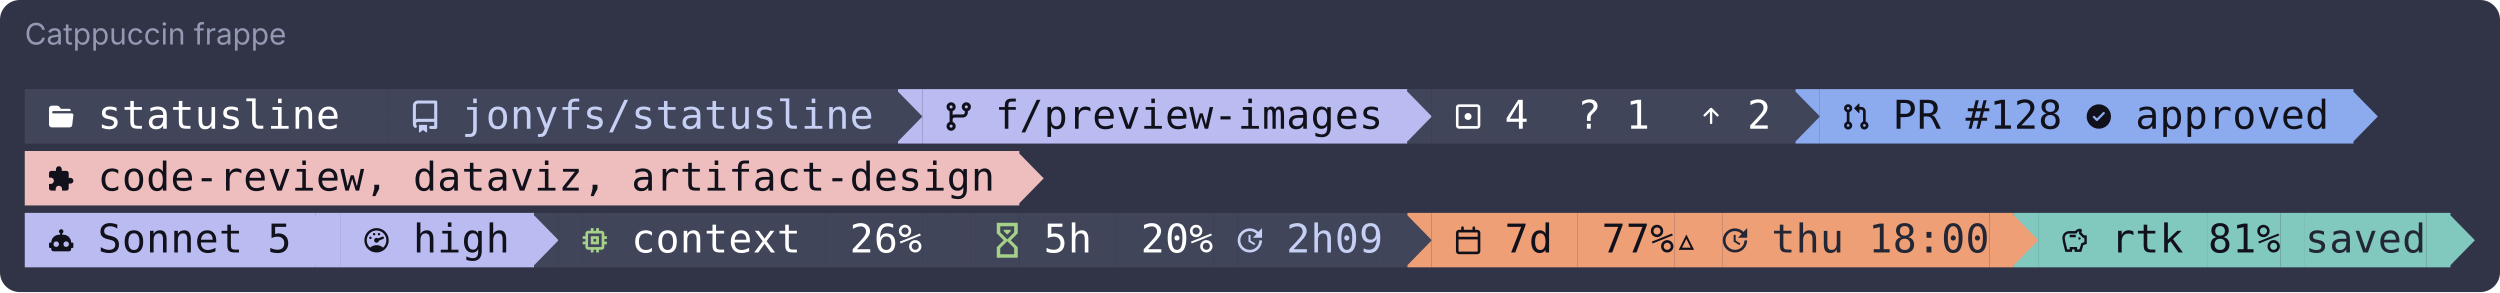
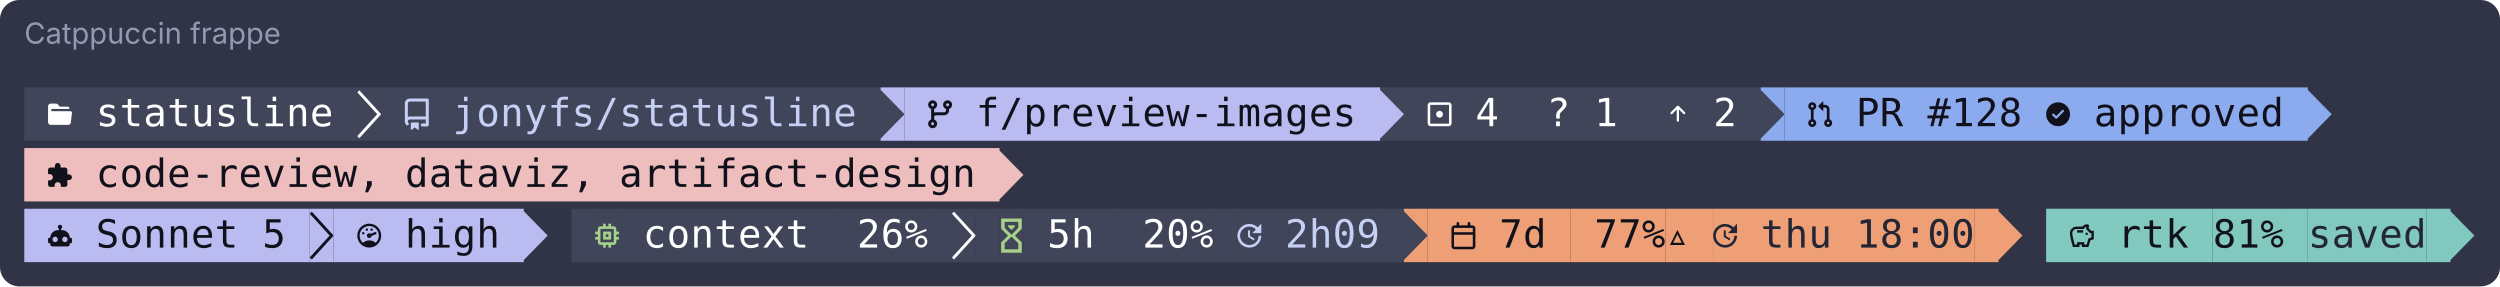
- <svg xmlns="http://www.w3.org/2000/svg" width="1010" height="118" viewBox="0 0 1010 118" role="img" aria-label="Catppuccin frappe">
-   <rect width="1010" height="118" rx="8" fill="#303446" />
+ <svg xmlns="http://www.w3.org/2000/svg" width="1030" height="118" viewBox="0 0 1030 118" role="img" aria-label="Catppuccin frappe">
+   <rect width="1030" height="118" rx="8" fill="#303446" />
  <text x="10" y="18" font-family="-apple-system,Segoe UI,system-ui,sans-serif" font-size="12" fill="#9399b2">Catppuccin frappe</text>
  <rect x="10.00" y="36" width="137.20" height="22" fill="rgb(65,69,89)" />
  <path d="M133 1134H400Q466 1134 507 1080L576 989Q582 981 591 981H991Q1022 981 1045 959Q1068 936 1067 905V867H210Q187 867 170.0 850.0Q153 833 153 810Q153 786 170.0 769.0Q187 752 210 752H1123Q1154 752 1177 730Q1200 707 1199 676Q1199 670 1199 667L1144 200Q1144 144 1105.0 105.0Q1066 66 1010 66H133Q78 66 39.0 105.0Q0 144 0 200V1000Q0 1056 39.0 1095.0Q78 1134 133 1134Z" fill="rgb(255,255,255)" transform="translate(19.80 52.00) scale(0.00821 -0.00821)" />
  <text x="44.30" y="52" text-anchor="middle" font-family="ui-monospace,SFMono-Regular,Menlo,Consolas,monospace" font-size="16" fill="rgb(255,255,255)">s</text>
  <text x="54.10" y="52" text-anchor="middle" font-family="ui-monospace,SFMono-Regular,Menlo,Consolas,monospace" font-size="16" fill="rgb(255,255,255)">t</text>
  <text x="63.90" y="52" text-anchor="middle" font-family="ui-monospace,SFMono-Regular,Menlo,Consolas,monospace" font-size="16" fill="rgb(255,255,255)">a</text>
  <text x="73.70" y="52" text-anchor="middle" font-family="ui-monospace,SFMono-Regular,Menlo,Consolas,monospace" font-size="16" fill="rgb(255,255,255)">t</text>
  <text x="83.50" y="52" text-anchor="middle" font-family="ui-monospace,SFMono-Regular,Menlo,Consolas,monospace" font-size="16" fill="rgb(255,255,255)">u</text>
  <text x="93.30" y="52" text-anchor="middle" font-family="ui-monospace,SFMono-Regular,Menlo,Consolas,monospace" font-size="16" fill="rgb(255,255,255)">s</text>
  <text x="103.10" y="52" text-anchor="middle" font-family="ui-monospace,SFMono-Regular,Menlo,Consolas,monospace" font-size="16" fill="rgb(255,255,255)">l</text>
  <text x="112.90" y="52" text-anchor="middle" font-family="ui-monospace,SFMono-Regular,Menlo,Consolas,monospace" font-size="16" fill="rgb(255,255,255)">i</text>
  <text x="122.70" y="52" text-anchor="middle" font-family="ui-monospace,SFMono-Regular,Menlo,Consolas,monospace" font-size="16" fill="rgb(255,255,255)">n</text>
  <text x="132.50" y="52" text-anchor="middle" font-family="ui-monospace,SFMono-Regular,Menlo,Consolas,monospace" font-size="16" fill="rgb(255,255,255)">e</text>
  <rect x="147.20" y="36" width="9.80" height="22" fill="rgb(65,69,89)" />
-   <path d="M-72 1812H13L1200 602L13 -612H-72Z" fill="rgb(65,69,89)" transform="translate(147.20 52.00) scale(0.00821 -0.00821)" />
+   <path d="M0 1700 104 1800 1199 602 104 -600 0 -496 1000 602Z" fill="rgb(255,255,255)" transform="translate(147.20 52.00) scale(0.00821 -0.00821)" />
  <rect x="157.00" y="36" width="205.80" height="22" fill="rgb(65,69,89)" />
  <path d="M0 1138Q0 1241 73 1315Q146 1388 250 1388H1125Q1155 1388 1177.0 1366.0Q1199 1344 1200 1313V63Q1200 32 1177 10Q1155 -12 1125 -13H875Q845 -13 822 10Q800 32 800 63Q800 93 822.0 115.0Q844 137 875 138H1049V338H250Q209 338 179 308Q150 278 150 238Q150 196 178 168Q200 146 200 115Q200 85 178.0 62.0Q156 39 125 40Q95 40 72 63Q1 136 0 238ZM1049 1238H250Q209 1238 179 1209Q150 1179 150 1138V467Q199 488 250 488H1049ZM300 163Q300 174 307.0 181.0Q314 188 325 188H675Q686 188 693.0 181.0Q700 174 700 163V-162Q700 -173 693.0 -180.0Q686 -187 675 -187Q666 -187 660 -183L515 -73Q509 -68 500.0 -68.0Q491 -68 485 -73L340 -183Q334 -188 325 -187Q314 -187 307.0 -180.0Q300 -173 300 -162Z" fill="rgb(198,208,245)" transform="translate(166.80 52.00) scale(0.00821 -0.00821)" />
  <text x="191.30" y="52" text-anchor="middle" font-family="ui-monospace,SFMono-Regular,Menlo,Consolas,monospace" font-size="16" fill="rgb(198,208,245)">j</text>
  <text x="201.10" y="52" text-anchor="middle" font-family="ui-monospace,SFMono-Regular,Menlo,Consolas,monospace" font-size="16" fill="rgb(198,208,245)">o</text>
  <text x="210.90" y="52" text-anchor="middle" font-family="ui-monospace,SFMono-Regular,Menlo,Consolas,monospace" font-size="16" fill="rgb(198,208,245)">n</text>
  <text x="220.70" y="52" text-anchor="middle" font-family="ui-monospace,SFMono-Regular,Menlo,Consolas,monospace" font-size="16" fill="rgb(198,208,245)">y</text>
  <text x="230.50" y="52" text-anchor="middle" font-family="ui-monospace,SFMono-Regular,Menlo,Consolas,monospace" font-size="16" fill="rgb(198,208,245)">f</text>
  <text x="240.30" y="52" text-anchor="middle" font-family="ui-monospace,SFMono-Regular,Menlo,Consolas,monospace" font-size="16" fill="rgb(198,208,245)">s</text>
  <text x="250.10" y="52" text-anchor="middle" font-family="ui-monospace,SFMono-Regular,Menlo,Consolas,monospace" font-size="16" fill="rgb(198,208,245)">/</text>
  <text x="259.90" y="52" text-anchor="middle" font-family="ui-monospace,SFMono-Regular,Menlo,Consolas,monospace" font-size="16" fill="rgb(198,208,245)">s</text>
  <text x="269.70" y="52" text-anchor="middle" font-family="ui-monospace,SFMono-Regular,Menlo,Consolas,monospace" font-size="16" fill="rgb(198,208,245)">t</text>
  <text x="279.50" y="52" text-anchor="middle" font-family="ui-monospace,SFMono-Regular,Menlo,Consolas,monospace" font-size="16" fill="rgb(198,208,245)">a</text>
  <text x="289.30" y="52" text-anchor="middle" font-family="ui-monospace,SFMono-Regular,Menlo,Consolas,monospace" font-size="16" fill="rgb(198,208,245)">t</text>
  <text x="299.10" y="52" text-anchor="middle" font-family="ui-monospace,SFMono-Regular,Menlo,Consolas,monospace" font-size="16" fill="rgb(198,208,245)">u</text>
  <text x="308.90" y="52" text-anchor="middle" font-family="ui-monospace,SFMono-Regular,Menlo,Consolas,monospace" font-size="16" fill="rgb(198,208,245)">s</text>
  <text x="318.70" y="52" text-anchor="middle" font-family="ui-monospace,SFMono-Regular,Menlo,Consolas,monospace" font-size="16" fill="rgb(198,208,245)">l</text>
  <text x="328.50" y="52" text-anchor="middle" font-family="ui-monospace,SFMono-Regular,Menlo,Consolas,monospace" font-size="16" fill="rgb(198,208,245)">i</text>
  <text x="338.30" y="52" text-anchor="middle" font-family="ui-monospace,SFMono-Regular,Menlo,Consolas,monospace" font-size="16" fill="rgb(198,208,245)">n</text>
  <text x="348.10" y="52" text-anchor="middle" font-family="ui-monospace,SFMono-Regular,Menlo,Consolas,monospace" font-size="16" fill="rgb(198,208,245)">e</text>
  <rect x="362.80" y="36" width="9.80" height="22" fill="rgb(186,187,241)" />
  <path d="M-72 1812H13L1200 602L13 -612H-72Z" fill="rgb(65,69,89)" transform="translate(362.80 52.00) scale(0.00821 -0.00821)" />
  <rect x="372.60" y="36" width="196.00" height="22" fill="rgb(186,187,241)" />
  <path d="M750 1076Q750 1168 816.0 1234.0Q882 1300 975.0 1300.0Q1068 1300 1134.0 1234.0Q1200 1168 1200 1076Q1200 1004 1158 944Q1116 886 1049 864V800Q1049 698 976 624Q903 550 800 550H400Q359 550 329 522Q299 492 300 450V338Q366 314 408.0 256.0Q450 198 450 126Q450 32 384.0 -34.0Q318 -100 225 -100Q132 -100 66 -34Q0 32 0 126Q0 198 42.0 256.0Q84 314 150 338V864Q84 888 42.0 946.0Q0 1004 0 1076Q0 1168 66.0 1234.0Q132 1300 225.0 1300.0Q318 1300 384.0 1234.0Q450 1168 450 1076Q450 1004 408.0 946.0Q366 888 300 864V680Q348 700 400 700H800Q841 700 871.0 730.0Q901 760 900 800V864Q834 888 792.0 946.0Q750 1004 750 1076ZM225 1000Q255 1000 277.0 1022.0Q299 1044 300 1076Q300 1106 278.0 1128.0Q256 1150 225.0 1150.0Q194 1150 172.0 1128.0Q150 1106 150.0 1075.0Q150 1044 172.0 1022.0Q194 1000 225 1000ZM975 1000Q1005 1000 1027.0 1022.0Q1049 1044 1049.0 1075.0Q1049 1106 1028 1128Q1006 1150 975.0 1150.0Q944 1150 922.0 1128.0Q900 1106 900.0 1075.0Q900 1044 922.0 1022.0Q944 1000 975 1000ZM225 50Q255 50 277 72Q299 94 300 126Q300 156 278.0 178.0Q256 200 225.0 200.0Q194 200 172.0 178.0Q150 156 150.0 125.0Q150 94 172.0 72.0Q194 50 225 50Z" fill="rgb(17,17,27)" transform="translate(382.40 52.00) scale(0.00821 -0.00821)" />
  <text x="406.90" y="52" text-anchor="middle" font-family="ui-monospace,SFMono-Regular,Menlo,Consolas,monospace" font-size="16" fill="rgb(17,17,27)">f</text>
  <text x="416.70" y="52" text-anchor="middle" font-family="ui-monospace,SFMono-Regular,Menlo,Consolas,monospace" font-size="16" fill="rgb(17,17,27)">/</text>
  <text x="426.50" y="52" text-anchor="middle" font-family="ui-monospace,SFMono-Regular,Menlo,Consolas,monospace" font-size="16" fill="rgb(17,17,27)">p</text>
  <text x="436.30" y="52" text-anchor="middle" font-family="ui-monospace,SFMono-Regular,Menlo,Consolas,monospace" font-size="16" fill="rgb(17,17,27)">r</text>
  <text x="446.10" y="52" text-anchor="middle" font-family="ui-monospace,SFMono-Regular,Menlo,Consolas,monospace" font-size="16" fill="rgb(17,17,27)">e</text>
  <text x="455.90" y="52" text-anchor="middle" font-family="ui-monospace,SFMono-Regular,Menlo,Consolas,monospace" font-size="16" fill="rgb(17,17,27)">v</text>
  <text x="465.70" y="52" text-anchor="middle" font-family="ui-monospace,SFMono-Regular,Menlo,Consolas,monospace" font-size="16" fill="rgb(17,17,27)">i</text>
  <text x="475.50" y="52" text-anchor="middle" font-family="ui-monospace,SFMono-Regular,Menlo,Consolas,monospace" font-size="16" fill="rgb(17,17,27)">e</text>
  <text x="485.30" y="52" text-anchor="middle" font-family="ui-monospace,SFMono-Regular,Menlo,Consolas,monospace" font-size="16" fill="rgb(17,17,27)">w</text>
  <text x="495.10" y="52" text-anchor="middle" font-family="ui-monospace,SFMono-Regular,Menlo,Consolas,monospace" font-size="16" fill="rgb(17,17,27)">-</text>
  <text x="504.90" y="52" text-anchor="middle" font-family="ui-monospace,SFMono-Regular,Menlo,Consolas,monospace" font-size="16" fill="rgb(17,17,27)">i</text>
  <text x="514.70" y="52" text-anchor="middle" font-family="ui-monospace,SFMono-Regular,Menlo,Consolas,monospace" font-size="16" fill="rgb(17,17,27)">m</text>
  <text x="524.50" y="52" text-anchor="middle" font-family="ui-monospace,SFMono-Regular,Menlo,Consolas,monospace" font-size="16" fill="rgb(17,17,27)">a</text>
  <text x="534.30" y="52" text-anchor="middle" font-family="ui-monospace,SFMono-Regular,Menlo,Consolas,monospace" font-size="16" fill="rgb(17,17,27)">g</text>
  <text x="544.10" y="52" text-anchor="middle" font-family="ui-monospace,SFMono-Regular,Menlo,Consolas,monospace" font-size="16" fill="rgb(17,17,27)">e</text>
  <text x="553.90" y="52" text-anchor="middle" font-family="ui-monospace,SFMono-Regular,Menlo,Consolas,monospace" font-size="16" fill="rgb(17,17,27)">s</text>
  <rect x="568.60" y="36" width="9.80" height="22" fill="rgb(65,69,89)" />
  <path d="M-72 1812H13L1200 602L13 -612H-72Z" fill="rgb(186,187,241)" transform="translate(568.60 52.00) scale(0.00821 -0.00821)" />
  <rect x="578.40" y="36" width="147.00" height="22" fill="rgb(65,69,89)" />
  <path d="M1050 1200Q1112 1200 1156 1157Q1200 1113 1200 1050V150Q1200 87 1156 44Q1112 0 1050 0H150Q88 0 44.0 44.0Q0 88 0 150V1050Q0 1113 44.0 1157.0Q88 1201 150 1200ZM150 1072Q142 1072 134 1065Q128 1059 128 1050V150Q128 141 134.0 135.0Q140 129 150 129H1050Q1058 129 1066 135Q1070 141 1070 150V1050Q1070 1059 1066 1065Q1060 1071 1050 1072ZM600 429H596Q524 429 474.0 479.0Q424 529 424.0 600.0Q424 671 474.0 721.0Q524 771 596 771H600Q670 770 719.0 720.0Q768 670 768.0 600.0Q768 530 719.0 480.0Q670 430 600 429Z" fill="rgb(255,255,255)" transform="translate(588.20 52.00) scale(0.00821 -0.00821)" />
  <text x="612.70" y="52" text-anchor="middle" font-family="ui-monospace,SFMono-Regular,Menlo,Consolas,monospace" font-size="16" fill="rgb(255,255,255)">4</text>
  <text x="642.10" y="52" text-anchor="middle" font-family="ui-monospace,SFMono-Regular,Menlo,Consolas,monospace" font-size="16" fill="rgb(255,255,255)">?</text>
  <text x="661.70" y="52" text-anchor="middle" font-family="ui-monospace,SFMono-Regular,Menlo,Consolas,monospace" font-size="16" fill="rgb(255,255,255)">1</text>
  <path d="M260 616Q244 634 244 656Q244 680 260 696L580 1016Q596 1032 618 1032Q642 1032 658 1016L978 696Q992 680 992 658Q992 634 976 618Q960 602 936 602Q914 602 898 616L676 840V282Q676 258 658 242Q642 226 619.0 226.0Q596 226 580 242Q562 258 562 282V840L340 616Q324 600 300.0 600.0Q276 600 260 616Z" fill="rgb(255,255,255)" transform="translate(686.20 52.00) scale(0.00821 -0.00821)" />
  <text x="710.70" y="52" text-anchor="middle" font-family="ui-monospace,SFMono-Regular,Menlo,Consolas,monospace" font-size="16" fill="rgb(255,255,255)">2</text>
  <rect x="725.40" y="36" width="9.80" height="22" fill="rgb(140,170,238)" />
  <path d="M-72 1812H13L1200 602L13 -612H-72Z" fill="rgb(65,69,89)" transform="translate(725.40 52.00) scale(0.00821 -0.00821)" />
  <rect x="735.20" y="36" width="215.60" height="22" fill="rgb(140,170,238)" />
  <path d="M0 1005Q0 1087 59.0 1146.0Q118 1205 200.0 1205.0Q282 1205 341.0 1146.0Q400 1087 400 1004Q400 940 363.0 889.0Q326 838 267 816V349Q326 328 363 276Q400 225 400 160Q400 78 341.0 19.0Q282 -40 200.0 -40.0Q118 -40 59.0 19.0Q0 78 0 160Q0 224 38 276Q75 327 134 349V816Q75 837 38 889Q0 941 0 1005ZM505 1020 718 1233Q725 1240 733 1240Q742 1240 749.0 1234.0Q756 1228 756 1218V1072H845Q937 1072 1001 1006Q1066 941 1066 849V349Q1125 328 1163 276Q1200 225 1200 160Q1200 78 1141.0 19.0Q1082 -40 1000.0 -40.0Q918 -40 859.0 19.0Q800 78 800 160Q800 224 837 276Q874 327 933 349V849Q933 885 907 912Q881 938 845 938H756V792V791Q756 782 749.0 776.0Q742 770 733 769Q724 769 718 776L505 989Q498 996 498 1005Q498 1013 505 1020ZM154 1052Q134 1033 134.0 1005.0Q134 977 154 958Q174 938 200 938Q227 938 247.0 958.0Q267 978 267 1005Q267 1033 247 1052Q227 1072 200.0 1072.0Q173 1072 154 1052ZM154 207Q134 188 134.0 160.0Q134 132 154 113Q174 93 200 93Q227 93 247.0 113.0Q267 133 267 160Q267 188 247 207Q227 227 200.0 227.0Q173 227 154 207ZM933 160Q933 132 953 113Q973 93 1000.0 93.0Q1027 93 1047.0 113.0Q1067 133 1066 160Q1066 188 1047.0 207.0Q1028 226 1000 227Q972 227 953 207Q933 187 933 160Z" fill="rgb(17,17,27)" transform="translate(745.00 52.00) scale(0.00821 -0.00821)" />
  <text x="769.50" y="52" text-anchor="middle" font-family="ui-monospace,SFMono-Regular,Menlo,Consolas,monospace" font-size="16" fill="rgb(17,17,27)">P</text>
  <text x="779.30" y="52" text-anchor="middle" font-family="ui-monospace,SFMono-Regular,Menlo,Consolas,monospace" font-size="16" fill="rgb(17,17,27)">R</text>
  <text x="798.90" y="52" text-anchor="middle" font-family="ui-monospace,SFMono-Regular,Menlo,Consolas,monospace" font-size="16" fill="rgb(17,17,27)">#</text>
  <text x="808.70" y="52" text-anchor="middle" font-family="ui-monospace,SFMono-Regular,Menlo,Consolas,monospace" font-size="16" fill="rgb(17,17,27)">1</text>
  <text x="818.50" y="52" text-anchor="middle" font-family="ui-monospace,SFMono-Regular,Menlo,Consolas,monospace" font-size="16" fill="rgb(17,17,27)">2</text>
  <text x="828.30" y="52" text-anchor="middle" font-family="ui-monospace,SFMono-Regular,Menlo,Consolas,monospace" font-size="16" fill="rgb(17,17,27)">8</text>
  <path d="M832 1152Q943 1104 1024 1024Q1104 944 1152.0 833.0Q1200 722 1199 600Q1199 478 1152 367Q1104 256 1024.0 176.0Q944 96 832 48Q722 0 600.0 0.0Q478 0 367.0 48.0Q256 96 176.0 176.0Q96 256 48.0 367.0Q0 478 0.0 600.0Q0 722 48.0 833.0Q96 944 176.0 1024.0Q256 1104 367.0 1152.0Q478 1200 600.0 1200.0Q722 1200 832 1152ZM883 729Q898 745 898 767Q898 790 881.0 807.0Q864 824 842 823Q820 823 803 808L506 511L396 621Q380 636 357.0 636.0Q334 636 318 620Q301 603 301 580Q301 558 316 542L466 391Q483 374 506 375Q529 375 546 391Z" fill="rgb(17,17,27)" transform="translate(843.00 52.00) scale(0.00821 -0.00821)" />
  <text x="867.50" y="52" text-anchor="middle" font-family="ui-monospace,SFMono-Regular,Menlo,Consolas,monospace" font-size="16" fill="rgb(17,17,27)">a</text>
  <text x="877.30" y="52" text-anchor="middle" font-family="ui-monospace,SFMono-Regular,Menlo,Consolas,monospace" font-size="16" fill="rgb(17,17,27)">p</text>
  <text x="887.10" y="52" text-anchor="middle" font-family="ui-monospace,SFMono-Regular,Menlo,Consolas,monospace" font-size="16" fill="rgb(17,17,27)">p</text>
  <text x="896.90" y="52" text-anchor="middle" font-family="ui-monospace,SFMono-Regular,Menlo,Consolas,monospace" font-size="16" fill="rgb(17,17,27)">r</text>
  <text x="906.70" y="52" text-anchor="middle" font-family="ui-monospace,SFMono-Regular,Menlo,Consolas,monospace" font-size="16" fill="rgb(17,17,27)">o</text>
  <text x="916.50" y="52" text-anchor="middle" font-family="ui-monospace,SFMono-Regular,Menlo,Consolas,monospace" font-size="16" fill="rgb(17,17,27)">v</text>
  <text x="926.30" y="52" text-anchor="middle" font-family="ui-monospace,SFMono-Regular,Menlo,Consolas,monospace" font-size="16" fill="rgb(17,17,27)">e</text>
  <text x="936.10" y="52" text-anchor="middle" font-family="ui-monospace,SFMono-Regular,Menlo,Consolas,monospace" font-size="16" fill="rgb(17,17,27)">d</text>
  <path d="M-72 1812H13L1200 602L13 -612H-72Z" fill="rgb(140,170,238)" transform="translate(950.80 52.00) scale(0.00821 -0.00821)" />
  <rect x="10.00" y="61" width="401.80" height="22" fill="rgb(238,190,190)" />
  <path d="M1055 626H969V857Q969 903 935.5 936.5Q902 970 857 970H627V1056Q627 1115 585.5 1157.5Q544 1200 485.0 1200.0Q426 1200 384.5 1157.0Q343 1114 343 1056V970H113Q67 970 33.5 936.5Q0 903 0 857V640H86Q150 640 194.5 594.5Q239 549 239.0 484.5Q239 420 194.5 374.5Q150 329 86 329H0V112Q0 66 33.5 33.0Q67 0 113 0H329V86Q329 150 375.0 194.0Q421 238 485.0 238.0Q549 238 594.5 194.0Q640 150 640 86V0H857Q903 0 936.0 33.5Q969 67 969 112V343H1055Q1114 343 1157.0 384.5Q1200 426 1200.0 484.5Q1200 543 1157.0 584.5Q1114 626 1055 626Z" fill="rgb(17,17,27)" transform="translate(19.80 77.00) scale(0.00821 -0.00821)" />
  <text x="44.30" y="77" text-anchor="middle" font-family="ui-monospace,SFMono-Regular,Menlo,Consolas,monospace" font-size="16" fill="rgb(17,17,27)">c</text>
  <text x="54.10" y="77" text-anchor="middle" font-family="ui-monospace,SFMono-Regular,Menlo,Consolas,monospace" font-size="16" fill="rgb(17,17,27)">o</text>
  <text x="63.90" y="77" text-anchor="middle" font-family="ui-monospace,SFMono-Regular,Menlo,Consolas,monospace" font-size="16" fill="rgb(17,17,27)">d</text>
  <text x="73.70" y="77" text-anchor="middle" font-family="ui-monospace,SFMono-Regular,Menlo,Consolas,monospace" font-size="16" fill="rgb(17,17,27)">e</text>
  <text x="83.50" y="77" text-anchor="middle" font-family="ui-monospace,SFMono-Regular,Menlo,Consolas,monospace" font-size="16" fill="rgb(17,17,27)">-</text>
  <text x="93.30" y="77" text-anchor="middle" font-family="ui-monospace,SFMono-Regular,Menlo,Consolas,monospace" font-size="16" fill="rgb(17,17,27)">r</text>
  <text x="103.10" y="77" text-anchor="middle" font-family="ui-monospace,SFMono-Regular,Menlo,Consolas,monospace" font-size="16" fill="rgb(17,17,27)">e</text>
  <text x="112.90" y="77" text-anchor="middle" font-family="ui-monospace,SFMono-Regular,Menlo,Consolas,monospace" font-size="16" fill="rgb(17,17,27)">v</text>
  <text x="122.70" y="77" text-anchor="middle" font-family="ui-monospace,SFMono-Regular,Menlo,Consolas,monospace" font-size="16" fill="rgb(17,17,27)">i</text>
  <text x="132.50" y="77" text-anchor="middle" font-family="ui-monospace,SFMono-Regular,Menlo,Consolas,monospace" font-size="16" fill="rgb(17,17,27)">e</text>
  <text x="142.30" y="77" text-anchor="middle" font-family="ui-monospace,SFMono-Regular,Menlo,Consolas,monospace" font-size="16" fill="rgb(17,17,27)">w</text>
  <text x="152.10" y="77" text-anchor="middle" font-family="ui-monospace,SFMono-Regular,Menlo,Consolas,monospace" font-size="16" fill="rgb(17,17,27)">,</text>
  <text x="171.70" y="77" text-anchor="middle" font-family="ui-monospace,SFMono-Regular,Menlo,Consolas,monospace" font-size="16" fill="rgb(17,17,27)">d</text>
  <text x="181.50" y="77" text-anchor="middle" font-family="ui-monospace,SFMono-Regular,Menlo,Consolas,monospace" font-size="16" fill="rgb(17,17,27)">a</text>
  <text x="191.30" y="77" text-anchor="middle" font-family="ui-monospace,SFMono-Regular,Menlo,Consolas,monospace" font-size="16" fill="rgb(17,17,27)">t</text>
  <text x="201.10" y="77" text-anchor="middle" font-family="ui-monospace,SFMono-Regular,Menlo,Consolas,monospace" font-size="16" fill="rgb(17,17,27)">a</text>
  <text x="210.90" y="77" text-anchor="middle" font-family="ui-monospace,SFMono-Regular,Menlo,Consolas,monospace" font-size="16" fill="rgb(17,17,27)">v</text>
  <text x="220.70" y="77" text-anchor="middle" font-family="ui-monospace,SFMono-Regular,Menlo,Consolas,monospace" font-size="16" fill="rgb(17,17,27)">i</text>
  <text x="230.50" y="77" text-anchor="middle" font-family="ui-monospace,SFMono-Regular,Menlo,Consolas,monospace" font-size="16" fill="rgb(17,17,27)">z</text>
  <text x="240.30" y="77" text-anchor="middle" font-family="ui-monospace,SFMono-Regular,Menlo,Consolas,monospace" font-size="16" fill="rgb(17,17,27)">,</text>
  <text x="259.90" y="77" text-anchor="middle" font-family="ui-monospace,SFMono-Regular,Menlo,Consolas,monospace" font-size="16" fill="rgb(17,17,27)">a</text>
  <text x="269.70" y="77" text-anchor="middle" font-family="ui-monospace,SFMono-Regular,Menlo,Consolas,monospace" font-size="16" fill="rgb(17,17,27)">r</text>
  <text x="279.50" y="77" text-anchor="middle" font-family="ui-monospace,SFMono-Regular,Menlo,Consolas,monospace" font-size="16" fill="rgb(17,17,27)">t</text>
  <text x="289.30" y="77" text-anchor="middle" font-family="ui-monospace,SFMono-Regular,Menlo,Consolas,monospace" font-size="16" fill="rgb(17,17,27)">i</text>
  <text x="299.10" y="77" text-anchor="middle" font-family="ui-monospace,SFMono-Regular,Menlo,Consolas,monospace" font-size="16" fill="rgb(17,17,27)">f</text>
  <text x="308.90" y="77" text-anchor="middle" font-family="ui-monospace,SFMono-Regular,Menlo,Consolas,monospace" font-size="16" fill="rgb(17,17,27)">a</text>
  <text x="318.70" y="77" text-anchor="middle" font-family="ui-monospace,SFMono-Regular,Menlo,Consolas,monospace" font-size="16" fill="rgb(17,17,27)">c</text>
  <text x="328.50" y="77" text-anchor="middle" font-family="ui-monospace,SFMono-Regular,Menlo,Consolas,monospace" font-size="16" fill="rgb(17,17,27)">t</text>
  <text x="338.30" y="77" text-anchor="middle" font-family="ui-monospace,SFMono-Regular,Menlo,Consolas,monospace" font-size="16" fill="rgb(17,17,27)">-</text>
  <text x="348.10" y="77" text-anchor="middle" font-family="ui-monospace,SFMono-Regular,Menlo,Consolas,monospace" font-size="16" fill="rgb(17,17,27)">d</text>
  <text x="357.90" y="77" text-anchor="middle" font-family="ui-monospace,SFMono-Regular,Menlo,Consolas,monospace" font-size="16" fill="rgb(17,17,27)">e</text>
  <text x="367.70" y="77" text-anchor="middle" font-family="ui-monospace,SFMono-Regular,Menlo,Consolas,monospace" font-size="16" fill="rgb(17,17,27)">s</text>
  <text x="377.50" y="77" text-anchor="middle" font-family="ui-monospace,SFMono-Regular,Menlo,Consolas,monospace" font-size="16" fill="rgb(17,17,27)">i</text>
  <text x="387.30" y="77" text-anchor="middle" font-family="ui-monospace,SFMono-Regular,Menlo,Consolas,monospace" font-size="16" fill="rgb(17,17,27)">g</text>
  <text x="397.10" y="77" text-anchor="middle" font-family="ui-monospace,SFMono-Regular,Menlo,Consolas,monospace" font-size="16" fill="rgb(17,17,27)">n</text>
  <path d="M-72 1812H13L1200 602L13 -612H-72Z" fill="rgb(238,190,190)" transform="translate(411.80 77.00) scale(0.00821 -0.00821)" />
  <rect x="10.00" y="86" width="117.60" height="22" fill="rgb(186,187,241)" />
  <path d="M600 1144Q646 1144 678.0 1112.0Q710 1080 710 1037Q710 1006 694.0 980.5Q678 955 654 943V874H710Q812 874 900.0 821.5Q988 769 1039.0 682.0Q1090 595 1090 490H1144Q1166 490 1183.0 475.0Q1200 460 1200 437V274Q1200 251 1183.0 235.5Q1166 220 1144 220H1090V164Q1090 120 1058.0 88.0Q1026 56 980 56H220Q174 56 142.0 88.0Q110 120 110 164V220H56Q34 220 17.0 235.0Q0 250 0 274V437Q0 460 16.0 475.0Q32 490 56 490H110Q110 595 161.0 682.0Q212 769 300.0 821.5Q388 874 490 874H546V943Q522 956 506.0 981.0Q490 1006 490 1037Q490 1081 522.0 1112.5Q554 1144 600 1144ZM354 546Q298 546 259.0 505.5Q220 465 220.0 409.0Q220 353 259.0 313.5Q298 274 354.0 274.0Q410 274 450.0 313.5Q490 353 490.0 409.0Q490 465 450.0 505.5Q410 546 354 546ZM846 546Q790 546 750.0 505.5Q710 465 710.0 409.0Q710 353 749.0 313.5Q788 274 844.0 274.0Q900 274 940.0 313.5Q980 353 980.0 409.0Q980 465 941.0 505.5Q902 546 846 546Z" fill="rgb(17,17,27)" transform="translate(19.80 102.00) scale(0.00821 -0.00821)" />
  <text x="44.30" y="102" text-anchor="middle" font-family="ui-monospace,SFMono-Regular,Menlo,Consolas,monospace" font-size="16" fill="rgb(17,17,27)">S</text>
  <text x="54.10" y="102" text-anchor="middle" font-family="ui-monospace,SFMono-Regular,Menlo,Consolas,monospace" font-size="16" fill="rgb(17,17,27)">o</text>
  <text x="63.90" y="102" text-anchor="middle" font-family="ui-monospace,SFMono-Regular,Menlo,Consolas,monospace" font-size="16" fill="rgb(17,17,27)">n</text>
  <text x="73.70" y="102" text-anchor="middle" font-family="ui-monospace,SFMono-Regular,Menlo,Consolas,monospace" font-size="16" fill="rgb(17,17,27)">n</text>
  <text x="83.50" y="102" text-anchor="middle" font-family="ui-monospace,SFMono-Regular,Menlo,Consolas,monospace" font-size="16" fill="rgb(17,17,27)">e</text>
  <text x="93.30" y="102" text-anchor="middle" font-family="ui-monospace,SFMono-Regular,Menlo,Consolas,monospace" font-size="16" fill="rgb(17,17,27)">t</text>
  <text x="112.90" y="102" text-anchor="middle" font-family="ui-monospace,SFMono-Regular,Menlo,Consolas,monospace" font-size="16" fill="rgb(17,17,27)">5</text>
  <rect x="127.60" y="86" width="9.80" height="22" fill="rgb(186,187,241)" />
-   <path d="M-72 1812H13L1200 602L13 -612H-72Z" fill="rgb(186,187,241)" transform="translate(127.60 102.00) scale(0.00821 -0.00821)" />
+   <path d="M0 1700 104 1800 1199 602 104 -600 0 -496 1000 602Z" fill="rgb(17,17,27)" transform="translate(127.60 102.00) scale(0.00821 -0.00821)" />
  <rect x="137.40" y="86" width="78.40" height="22" fill="rgb(186,187,241)" />
  <path d="M600 1200Q482 1200 370.5 1155.0Q259 1110 174.5 1025.5Q90 941 45.0 829.5Q0 718 0.0 599.5Q0 481 45.0 370.0Q90 259 174.5 174.5Q259 90 370.5 45.0Q482 0 600.0 0.0Q718 0 829.5 45.0Q941 90 1025.0 174.5Q1109 259 1154.5 370.0Q1200 481 1200.0 599.5Q1200 718 1154.5 829.5Q1109 941 1025.0 1025.5Q941 1110 829.5 1155.0Q718 1200 600 1200ZM600 1082Q729 1082 840.5 1017.0Q952 952 1016.5 840.5Q1081 729 1081 600Q1081 493 1039.0 400.0Q997 307 918 240Q856 299 773.0 330.0Q690 361 600 361Q420 361 282 240Q203 307 161.0 400.0Q119 493 119 600Q119 729 183.5 840.5Q248 952 359.5 1017.0Q471 1082 600 1082ZM479 961Q454 961 437.0 944.0Q420 927 420.0 901.5Q420 876 437.0 858.0Q454 840 479.5 840.0Q505 840 523.0 858.0Q541 876 541.0 901.5Q541 927 522.5 944.0Q504 961 479 961ZM721 961Q696 961 677.5 944.0Q659 927 659.0 901.5Q659 876 677.0 858.0Q695 840 720.5 840.0Q746 840 763.0 858.0Q780 876 780.0 901.5Q780 927 763.0 944.0Q746 961 721 961ZM907 783Q899 783 885 780L673 693Q648 713 615.5 718.5Q583 724 555 710Q510 693 490.5 646.5Q471 600 489.0 555.0Q507 510 553.5 490.0Q600 470 645 490Q676 501 695.5 526.5Q715 552 721 583L930 668Q952 676 962.0 700.0Q972 724 963 746Q955 763 939.5 773.0Q924 783 907 783ZM298 780Q273 780 256.5 763.0Q240 746 240.0 721.0Q240 696 256.5 677.5Q273 659 298.5 659.0Q324 659 342.0 677.5Q360 696 360.0 721.0Q360 746 341.5 763.0Q323 780 298 780Z" fill="rgb(17,17,27)" transform="translate(147.20 102.00) scale(0.00821 -0.00821)" />
  <text x="171.70" y="102" text-anchor="middle" font-family="ui-monospace,SFMono-Regular,Menlo,Consolas,monospace" font-size="16" fill="rgb(17,17,27)">h</text>
  <text x="181.50" y="102" text-anchor="middle" font-family="ui-monospace,SFMono-Regular,Menlo,Consolas,monospace" font-size="16" fill="rgb(17,17,27)">i</text>
  <text x="191.30" y="102" text-anchor="middle" font-family="ui-monospace,SFMono-Regular,Menlo,Consolas,monospace" font-size="16" fill="rgb(17,17,27)">g</text>
  <text x="201.10" y="102" text-anchor="middle" font-family="ui-monospace,SFMono-Regular,Menlo,Consolas,monospace" font-size="16" fill="rgb(17,17,27)">h</text>
-   <rect x="215.80" y="86" width="9.80" height="22" fill="rgb(65,69,89)" />
  <path d="M-72 1812H13L1200 602L13 -612H-72Z" fill="rgb(186,187,241)" transform="translate(215.80 102.00) scale(0.00821 -0.00821)" />
-   <rect x="225.60" y="86" width="9.80" height="22" fill="rgb(65,69,89)" />
  <rect x="235.40" y="86" width="9.80" height="22" fill="rgb(65,69,89)" />
-   <path d="M935 266H265V935H935ZM1200 666V800H1065V935Q1065 988 1026.0 1027.0Q987 1066 935 1066H800Q800 1065 800 1200H665V1066H534Q534 1065 534 1200H400V1066H265Q212 1066 173.5 1027.0Q135 988 135 935V800H0V666H135V534H0Q0 535 0 401H135V266Q135 213 174.0 174.0Q213 135 265 135H400V0H534V135H665V0H800V135H935Q988 135 1026.5 174.0Q1065 213 1065 266V401H1200V534H1065V666ZM665 534H534V666H665ZM800 800H400Q400 801 400 401H800Z" fill="rgb(166,209,137)" transform="translate(235.40 102.00) scale(0.00821 -0.00821)" />
-   <rect x="245.20" y="86" width="88.20" height="22" fill="rgb(65,69,89)" />
-   <text x="259.90" y="102" text-anchor="middle" font-family="ui-monospace,SFMono-Regular,Menlo,Consolas,monospace" font-size="16" fill="rgb(255,255,255)">c</text>
-   <text x="269.70" y="102" text-anchor="middle" font-family="ui-monospace,SFMono-Regular,Menlo,Consolas,monospace" font-size="16" fill="rgb(255,255,255)">o</text>
-   <text x="279.50" y="102" text-anchor="middle" font-family="ui-monospace,SFMono-Regular,Menlo,Consolas,monospace" font-size="16" fill="rgb(255,255,255)">n</text>
-   <text x="289.30" y="102" text-anchor="middle" font-family="ui-monospace,SFMono-Regular,Menlo,Consolas,monospace" font-size="16" fill="rgb(255,255,255)">t</text>
-   <text x="299.10" y="102" text-anchor="middle" font-family="ui-monospace,SFMono-Regular,Menlo,Consolas,monospace" font-size="16" fill="rgb(255,255,255)">e</text>
-   <text x="308.90" y="102" text-anchor="middle" font-family="ui-monospace,SFMono-Regular,Menlo,Consolas,monospace" font-size="16" fill="rgb(255,255,255)">x</text>
-   <text x="318.70" y="102" text-anchor="middle" font-family="ui-monospace,SFMono-Regular,Menlo,Consolas,monospace" font-size="16" fill="rgb(255,255,255)">t</text>
-   <rect x="333.40" y="86" width="39.20" height="22" fill="rgb(65,69,89)" />
-   <text x="348.10" y="102" text-anchor="middle" font-family="ui-monospace,SFMono-Regular,Menlo,Consolas,monospace" font-size="16" fill="rgb(255,255,255)">2</text>
-   <text x="357.90" y="102" text-anchor="middle" font-family="ui-monospace,SFMono-Regular,Menlo,Consolas,monospace" font-size="16" fill="rgb(255,255,255)">6</text>
-   <text x="367.70" y="102" text-anchor="middle" font-family="ui-monospace,SFMono-Regular,Menlo,Consolas,monospace" font-size="16" fill="rgb(255,255,255)">%</text>
-   <rect x="372.60" y="86" width="9.80" height="22" fill="rgb(65,69,89)" />
+   <rect x="245.20" y="86" width="9.80" height="22" fill="rgb(65,69,89)" />
+   <path d="M935 266H265V935H935ZM1200 666V800H1065V935Q1065 988 1026.0 1027.0Q987 1066 935 1066H800Q800 1065 800 1200H665V1066H534Q534 1065 534 1200H400V1066H265Q212 1066 173.5 1027.0Q135 988 135 935V800H0V666H135V534H0Q0 535 0 401H135V266Q135 213 174.0 174.0Q213 135 265 135H400V0H534V135H665V0H800V135H935Q988 135 1026.5 174.0Q1065 213 1065 266V401H1200V534H1065V666ZM665 534H534V666H665ZM800 800H400Q400 801 400 401H800Z" fill="rgb(166,209,137)" transform="translate(245.20 102.00) scale(0.00821 -0.00821)" />
+   <rect x="255.00" y="86" width="88.20" height="22" fill="rgb(65,69,89)" />
+   <text x="269.70" y="102" text-anchor="middle" font-family="ui-monospace,SFMono-Regular,Menlo,Consolas,monospace" font-size="16" fill="rgb(255,255,255)">c</text>
+   <text x="279.50" y="102" text-anchor="middle" font-family="ui-monospace,SFMono-Regular,Menlo,Consolas,monospace" font-size="16" fill="rgb(255,255,255)">o</text>
+   <text x="289.30" y="102" text-anchor="middle" font-family="ui-monospace,SFMono-Regular,Menlo,Consolas,monospace" font-size="16" fill="rgb(255,255,255)">n</text>
+   <text x="299.10" y="102" text-anchor="middle" font-family="ui-monospace,SFMono-Regular,Menlo,Consolas,monospace" font-size="16" fill="rgb(255,255,255)">t</text>
+   <text x="308.90" y="102" text-anchor="middle" font-family="ui-monospace,SFMono-Regular,Menlo,Consolas,monospace" font-size="16" fill="rgb(255,255,255)">e</text>
+   <text x="318.70" y="102" text-anchor="middle" font-family="ui-monospace,SFMono-Regular,Menlo,Consolas,monospace" font-size="16" fill="rgb(255,255,255)">x</text>
+   <text x="328.50" y="102" text-anchor="middle" font-family="ui-monospace,SFMono-Regular,Menlo,Consolas,monospace" font-size="16" fill="rgb(255,255,255)">t</text>
+   <rect x="343.20" y="86" width="39.20" height="22" fill="rgb(65,69,89)" />
+   <text x="357.90" y="102" text-anchor="middle" font-family="ui-monospace,SFMono-Regular,Menlo,Consolas,monospace" font-size="16" fill="rgb(255,255,255)">2</text>
+   <text x="367.70" y="102" text-anchor="middle" font-family="ui-monospace,SFMono-Regular,Menlo,Consolas,monospace" font-size="16" fill="rgb(255,255,255)">6</text>
+   <text x="377.50" y="102" text-anchor="middle" font-family="ui-monospace,SFMono-Regular,Menlo,Consolas,monospace" font-size="16" fill="rgb(255,255,255)">%</text>
  <rect x="382.40" y="86" width="9.80" height="22" fill="rgb(65,69,89)" />
-   <path d="M-72 1812H13L1200 602L13 -612H-72Z" fill="rgb(65,69,89)" transform="translate(382.40 102.00) scale(0.00821 -0.00821)" />
  <rect x="392.20" y="86" width="9.80" height="22" fill="rgb(65,69,89)" />
+   <path d="M0 1700 104 1800 1199 602 104 -600 0 -496 1000 602Z" fill="rgb(255,255,255)" transform="translate(392.20 102.00) scale(0.00821 -0.00821)" />
  <rect x="402.00" y="86" width="9.80" height="22" fill="rgb(65,69,89)" />
-   <path d="M84 1459H1116V943L774 600Q772 600 1116 258V-259H84V258L426 600Q428 600 84 943ZM942 214 600 556 256 214V-89H942ZM600 645 942 988V1291H256V988ZM426 1117H774V1053L600 879L426 1053Z" fill="rgb(166,209,137)" transform="translate(402.00 102.00) scale(0.00821 -0.00821)" />
-   <rect x="411.80" y="86" width="39.20" height="22" fill="rgb(65,69,89)" />
-   <text x="426.50" y="102" text-anchor="middle" font-family="ui-monospace,SFMono-Regular,Menlo,Consolas,monospace" font-size="16" fill="rgb(255,255,255)">5</text>
-   <text x="436.30" y="102" text-anchor="middle" font-family="ui-monospace,SFMono-Regular,Menlo,Consolas,monospace" font-size="16" fill="rgb(255,255,255)">h</text>
-   <rect x="451.00" y="86" width="39.20" height="22" fill="rgb(65,69,89)" />
-   <text x="465.70" y="102" text-anchor="middle" font-family="ui-monospace,SFMono-Regular,Menlo,Consolas,monospace" font-size="16" fill="rgb(255,255,255)">2</text>
-   <text x="475.50" y="102" text-anchor="middle" font-family="ui-monospace,SFMono-Regular,Menlo,Consolas,monospace" font-size="16" fill="rgb(255,255,255)">0</text>
-   <text x="485.30" y="102" text-anchor="middle" font-family="ui-monospace,SFMono-Regular,Menlo,Consolas,monospace" font-size="16" fill="rgb(255,255,255)">%</text>
-   <rect x="490.20" y="86" width="9.80" height="22" fill="rgb(65,69,89)" />
-   <rect x="500.00" y="86" width="58.80" height="22" fill="rgb(65,69,89)" />
-   <path d="M1201 725H748L932 912Q842 1002 721.5 1035.5Q601 1069 482.5 1039.0Q364 1009 273.0 920.0Q182 831 150.5 712.5Q119 594 150.5 475.0Q182 356 273.0 266.5Q364 177 482.5 146.0Q601 115 721.0 146.0Q841 177 932 265Q1067 403 1066 594H1201Q1201 488 1157 378Q1110 256 1026 174Q910 58 755.5 19.0Q601 -20 446.5 19.0Q292 58 178.0 172.5Q64 287 23.0 440.5Q-18 594 21.0 747.0Q60 900 176.0 1012.5Q292 1125 445.0 1166.0Q598 1207 751.0 1166.0Q904 1125 1019 1013L1201 1200ZM635 866V584L867 443L820 362L535 534V866Z" fill="rgb(198,208,245)" transform="translate(500.00 102.00) scale(0.00821 -0.00821)" />
-   <text x="524.50" y="102" text-anchor="middle" font-family="ui-monospace,SFMono-Regular,Menlo,Consolas,monospace" font-size="16" fill="rgb(198,208,245)">2</text>
-   <text x="534.30" y="102" text-anchor="middle" font-family="ui-monospace,SFMono-Regular,Menlo,Consolas,monospace" font-size="16" fill="rgb(198,208,245)">h</text>
-   <text x="544.10" y="102" text-anchor="middle" font-family="ui-monospace,SFMono-Regular,Menlo,Consolas,monospace" font-size="16" fill="rgb(198,208,245)">0</text>
-   <text x="553.90" y="102" text-anchor="middle" font-family="ui-monospace,SFMono-Regular,Menlo,Consolas,monospace" font-size="16" fill="rgb(198,208,245)">9</text>
-   <rect x="558.80" y="86" width="9.80" height="22" fill="rgb(65,69,89)" />
-   <rect x="568.60" y="86" width="9.80" height="22" fill="rgb(239,159,118)" />
-   <path d="M-72 1812H13L1200 602L13 -612H-72Z" fill="rgb(65,69,89)" transform="translate(568.60 102.00) scale(0.00821 -0.00821)" />
-   <rect x="578.40" y="86" width="58.80" height="22" fill="rgb(239,159,118)" />
-   <path d="M387 1222V1115H815V1222Q815 1249 835 1267Q853 1286 879.0 1286.0Q905 1286 924.0 1267.0Q943 1248 943 1222V1115H1051Q1113 1115 1157.0 1071.0Q1201 1027 1201 965V64Q1201 1 1157 -42Q1113 -86 1051 -85H151Q89 -85 45 -42Q1 2 1 64V965Q1 1028 45 1071Q89 1115 151 1115H259V1222Q259 1249 277 1267Q297 1286 323.0 1286.0Q349 1286 368.0 1267.0Q387 1248 387 1222ZM129 643V64Q129 55 135.0 49.0Q141 43 151 43H1051Q1059 43 1067 49Q1071 55 1071 64V643ZM1051 986H151Q143 986 135 980Q129 974 129 965V771H1071V965Q1071 974 1067 980Q1059 986 1051 986Z" fill="rgb(17,17,27)" transform="translate(588.20 102.00) scale(0.00821 -0.00821)" />
-   <text x="612.70" y="102" text-anchor="middle" font-family="ui-monospace,SFMono-Regular,Menlo,Consolas,monospace" font-size="16" fill="rgb(17,17,27)">7</text>
-   <text x="622.50" y="102" text-anchor="middle" font-family="ui-monospace,SFMono-Regular,Menlo,Consolas,monospace" font-size="16" fill="rgb(17,17,27)">d</text>
-   <rect x="637.20" y="86" width="39.20" height="22" fill="rgb(239,159,118)" />
-   <text x="651.90" y="102" text-anchor="middle" font-family="ui-monospace,SFMono-Regular,Menlo,Consolas,monospace" font-size="16" fill="rgb(17,17,27)">7</text>
+   <rect x="411.80" y="86" width="9.80" height="22" fill="rgb(65,69,89)" />
+   <path d="M84 1459H1116V943L774 600Q772 600 1116 258V-259H84V258L426 600Q428 600 84 943ZM942 214 600 556 256 214V-89H942ZM600 645 942 988V1291H256V988ZM426 1117H774V1053L600 879L426 1053Z" fill="rgb(166,209,137)" transform="translate(411.80 102.00) scale(0.00821 -0.00821)" />
+   <rect x="421.60" y="86" width="39.20" height="22" fill="rgb(65,69,89)" />
+   <text x="436.30" y="102" text-anchor="middle" font-family="ui-monospace,SFMono-Regular,Menlo,Consolas,monospace" font-size="16" fill="rgb(255,255,255)">5</text>
+   <text x="446.10" y="102" text-anchor="middle" font-family="ui-monospace,SFMono-Regular,Menlo,Consolas,monospace" font-size="16" fill="rgb(255,255,255)">h</text>
+   <rect x="460.80" y="86" width="39.20" height="22" fill="rgb(65,69,89)" />
+   <text x="475.50" y="102" text-anchor="middle" font-family="ui-monospace,SFMono-Regular,Menlo,Consolas,monospace" font-size="16" fill="rgb(255,255,255)">2</text>
+   <text x="485.30" y="102" text-anchor="middle" font-family="ui-monospace,SFMono-Regular,Menlo,Consolas,monospace" font-size="16" fill="rgb(255,255,255)">0</text>
+   <text x="495.10" y="102" text-anchor="middle" font-family="ui-monospace,SFMono-Regular,Menlo,Consolas,monospace" font-size="16" fill="rgb(255,255,255)">%</text>
+   <rect x="500.00" y="86" width="9.80" height="22" fill="rgb(65,69,89)" />
+   <rect x="509.80" y="86" width="58.80" height="22" fill="rgb(65,69,89)" />
+   <path d="M1201 725H748L932 912Q842 1002 721.5 1035.5Q601 1069 482.5 1039.0Q364 1009 273.0 920.0Q182 831 150.5 712.5Q119 594 150.5 475.0Q182 356 273.0 266.5Q364 177 482.5 146.0Q601 115 721.0 146.0Q841 177 932 265Q1067 403 1066 594H1201Q1201 488 1157 378Q1110 256 1026 174Q910 58 755.5 19.0Q601 -20 446.5 19.0Q292 58 178.0 172.5Q64 287 23.0 440.5Q-18 594 21.0 747.0Q60 900 176.0 1012.5Q292 1125 445.0 1166.0Q598 1207 751.0 1166.0Q904 1125 1019 1013L1201 1200ZM635 866V584L867 443L820 362L535 534V866Z" fill="rgb(198,208,245)" transform="translate(509.80 102.00) scale(0.00821 -0.00821)" />
+   <text x="534.30" y="102" text-anchor="middle" font-family="ui-monospace,SFMono-Regular,Menlo,Consolas,monospace" font-size="16" fill="rgb(198,208,245)">2</text>
+   <text x="544.10" y="102" text-anchor="middle" font-family="ui-monospace,SFMono-Regular,Menlo,Consolas,monospace" font-size="16" fill="rgb(198,208,245)">h</text>
+   <text x="553.90" y="102" text-anchor="middle" font-family="ui-monospace,SFMono-Regular,Menlo,Consolas,monospace" font-size="16" fill="rgb(198,208,245)">0</text>
+   <text x="563.70" y="102" text-anchor="middle" font-family="ui-monospace,SFMono-Regular,Menlo,Consolas,monospace" font-size="16" fill="rgb(198,208,245)">9</text>
+   <rect x="568.60" y="86" width="9.80" height="22" fill="rgb(65,69,89)" />
+   <rect x="578.40" y="86" width="9.80" height="22" fill="rgb(239,159,118)" />
+   <path d="M-72 1812H13L1200 602L13 -612H-72Z" fill="rgb(65,69,89)" transform="translate(578.40 102.00) scale(0.00821 -0.00821)" />
+   <rect x="588.20" y="86" width="58.80" height="22" fill="rgb(239,159,118)" />
+   <path d="M387 1222V1115H815V1222Q815 1249 835 1267Q853 1286 879.0 1286.0Q905 1286 924.0 1267.0Q943 1248 943 1222V1115H1051Q1113 1115 1157.0 1071.0Q1201 1027 1201 965V64Q1201 1 1157 -42Q1113 -86 1051 -85H151Q89 -85 45 -42Q1 2 1 64V965Q1 1028 45 1071Q89 1115 151 1115H259V1222Q259 1249 277 1267Q297 1286 323.0 1286.0Q349 1286 368.0 1267.0Q387 1248 387 1222ZM129 643V64Q129 55 135.0 49.0Q141 43 151 43H1051Q1059 43 1067 49Q1071 55 1071 64V643ZM1051 986H151Q143 986 135 980Q129 974 129 965V771H1071V965Q1071 974 1067 980Q1059 986 1051 986Z" fill="rgb(17,17,27)" transform="translate(598.00 102.00) scale(0.00821 -0.00821)" />
+   <text x="622.50" y="102" text-anchor="middle" font-family="ui-monospace,SFMono-Regular,Menlo,Consolas,monospace" font-size="16" fill="rgb(17,17,27)">7</text>
+   <text x="632.30" y="102" text-anchor="middle" font-family="ui-monospace,SFMono-Regular,Menlo,Consolas,monospace" font-size="16" fill="rgb(17,17,27)">d</text>
+   <rect x="647.00" y="86" width="39.20" height="22" fill="rgb(239,159,118)" />
  <text x="661.70" y="102" text-anchor="middle" font-family="ui-monospace,SFMono-Regular,Menlo,Consolas,monospace" font-size="16" fill="rgb(17,17,27)">7</text>
-   <text x="671.50" y="102" text-anchor="middle" font-family="ui-monospace,SFMono-Regular,Menlo,Consolas,monospace" font-size="16" fill="rgb(17,17,27)">%</text>
-   <rect x="676.40" y="86" width="19.60" height="22" fill="rgb(239,159,118)" />
-   <text x="681.30" y="102" text-anchor="middle" font-family="ui-monospace,SFMono-Regular,Menlo,Consolas,monospace" font-size="16" fill="rgb(17,17,27)">▵</text>
-   <rect x="696.00" y="86" width="107.80" height="22" fill="rgb(239,159,118)" />
-   <path d="M1201 725H748L932 912Q842 1002 721.5 1035.5Q601 1069 482.5 1039.0Q364 1009 273.0 920.0Q182 831 150.5 712.5Q119 594 150.5 475.0Q182 356 273.0 266.5Q364 177 482.5 146.0Q601 115 721.0 146.0Q841 177 932 265Q1067 403 1066 594H1201Q1201 488 1157 378Q1110 256 1026 174Q910 58 755.5 19.0Q601 -20 446.5 19.0Q292 58 178.0 172.5Q64 287 23.0 440.5Q-18 594 21.0 747.0Q60 900 176.0 1012.5Q292 1125 445.0 1166.0Q598 1207 751.0 1166.0Q904 1125 1019 1013L1201 1200ZM635 866V584L867 443L820 362L535 534V866Z" fill="rgb(35,38,52)" transform="translate(696.00 102.00) scale(0.00821 -0.00821)" />
-   <text x="720.50" y="102" text-anchor="middle" font-family="ui-monospace,SFMono-Regular,Menlo,Consolas,monospace" font-size="16" fill="rgb(35,38,52)">t</text>
-   <text x="730.30" y="102" text-anchor="middle" font-family="ui-monospace,SFMono-Regular,Menlo,Consolas,monospace" font-size="16" fill="rgb(35,38,52)">h</text>
-   <text x="740.10" y="102" text-anchor="middle" font-family="ui-monospace,SFMono-Regular,Menlo,Consolas,monospace" font-size="16" fill="rgb(35,38,52)">u</text>
-   <text x="759.70" y="102" text-anchor="middle" font-family="ui-monospace,SFMono-Regular,Menlo,Consolas,monospace" font-size="16" fill="rgb(35,38,52)">1</text>
-   <text x="769.50" y="102" text-anchor="middle" font-family="ui-monospace,SFMono-Regular,Menlo,Consolas,monospace" font-size="16" fill="rgb(35,38,52)">8</text>
-   <text x="779.30" y="102" text-anchor="middle" font-family="ui-monospace,SFMono-Regular,Menlo,Consolas,monospace" font-size="16" fill="rgb(35,38,52)">:</text>
-   <text x="789.10" y="102" text-anchor="middle" font-family="ui-monospace,SFMono-Regular,Menlo,Consolas,monospace" font-size="16" fill="rgb(35,38,52)">0</text>
+   <text x="671.50" y="102" text-anchor="middle" font-family="ui-monospace,SFMono-Regular,Menlo,Consolas,monospace" font-size="16" fill="rgb(17,17,27)">7</text>
+   <text x="681.30" y="102" text-anchor="middle" font-family="ui-monospace,SFMono-Regular,Menlo,Consolas,monospace" font-size="16" fill="rgb(17,17,27)">%</text>
+   <rect x="686.20" y="86" width="19.60" height="22" fill="rgb(239,159,118)" />
+   <text x="691.10" y="102" text-anchor="middle" font-family="ui-monospace,SFMono-Regular,Menlo,Consolas,monospace" font-size="16" fill="rgb(17,17,27)">▵</text>
+   <rect x="705.80" y="86" width="107.80" height="22" fill="rgb(239,159,118)" />
+   <path d="M1201 725H748L932 912Q842 1002 721.5 1035.5Q601 1069 482.5 1039.0Q364 1009 273.0 920.0Q182 831 150.5 712.5Q119 594 150.5 475.0Q182 356 273.0 266.5Q364 177 482.5 146.0Q601 115 721.0 146.0Q841 177 932 265Q1067 403 1066 594H1201Q1201 488 1157 378Q1110 256 1026 174Q910 58 755.5 19.0Q601 -20 446.5 19.0Q292 58 178.0 172.5Q64 287 23.0 440.5Q-18 594 21.0 747.0Q60 900 176.0 1012.5Q292 1125 445.0 1166.0Q598 1207 751.0 1166.0Q904 1125 1019 1013L1201 1200ZM635 866V584L867 443L820 362L535 534V866Z" fill="rgb(35,38,52)" transform="translate(705.80 102.00) scale(0.00821 -0.00821)" />
+   <text x="730.30" y="102" text-anchor="middle" font-family="ui-monospace,SFMono-Regular,Menlo,Consolas,monospace" font-size="16" fill="rgb(35,38,52)">t</text>
+   <text x="740.10" y="102" text-anchor="middle" font-family="ui-monospace,SFMono-Regular,Menlo,Consolas,monospace" font-size="16" fill="rgb(35,38,52)">h</text>
+   <text x="749.90" y="102" text-anchor="middle" font-family="ui-monospace,SFMono-Regular,Menlo,Consolas,monospace" font-size="16" fill="rgb(35,38,52)">u</text>
+   <text x="769.50" y="102" text-anchor="middle" font-family="ui-monospace,SFMono-Regular,Menlo,Consolas,monospace" font-size="16" fill="rgb(35,38,52)">1</text>
+   <text x="779.30" y="102" text-anchor="middle" font-family="ui-monospace,SFMono-Regular,Menlo,Consolas,monospace" font-size="16" fill="rgb(35,38,52)">8</text>
+   <text x="789.10" y="102" text-anchor="middle" font-family="ui-monospace,SFMono-Regular,Menlo,Consolas,monospace" font-size="16" fill="rgb(35,38,52)">:</text>
  <text x="798.90" y="102" text-anchor="middle" font-family="ui-monospace,SFMono-Regular,Menlo,Consolas,monospace" font-size="16" fill="rgb(35,38,52)">0</text>
-   <rect x="803.80" y="86" width="9.80" height="22" fill="rgb(239,159,118)" />
-   <rect x="813.60" y="86" width="9.80" height="22" fill="rgb(129,200,190)" />
-   <path d="M-72 1812H13L1200 602L13 -612H-72Z" fill="rgb(239,159,118)" transform="translate(813.60 102.00) scale(0.00821 -0.00821)" />
-   <rect x="823.40" y="86" width="68.60" height="22" fill="rgb(129,200,190)" />
-   <path d="M780 692Q780 714 798.5 732.0Q817 750 841.0 750.0Q865 750 883.5 732.0Q902 714 902.0 690.0Q902 666 883.5 648.0Q865 630 841.0 630.0Q817 630 798.5 648.0Q780 666 780 692ZM360 750H659V872H360ZM1200 842V420L1031 364L930 30H600V150H479V30H150L110 168Q65 332 37 460Q0 642 0 720Q0 810 44.0 886.0Q88 962 164.0 1007.0Q240 1052 329 1052H631Q673 1106 735.0 1138.0Q797 1170 871 1170Q908 1170 934.0 1145.0Q960 1120 960 1080Q960 1064 952 1046Q938 1012 935 976L1070 842ZM1081 720H1019L811 932Q811 990 825 1046Q783 1036 749.0 1005.0Q715 974 701 932H329Q242 932 180.5 870.0Q119 808 119 720Q119 590 240 150H360V270H721V150H840L935 460L1081 508Z" fill="rgb(17,17,27)" transform="translate(833.20 102.00) scale(0.00821 -0.00821)" />
-   <text x="857.70" y="102" text-anchor="middle" font-family="ui-monospace,SFMono-Regular,Menlo,Consolas,monospace" font-size="16" fill="rgb(17,17,27)">r</text>
-   <text x="867.50" y="102" text-anchor="middle" font-family="ui-monospace,SFMono-Regular,Menlo,Consolas,monospace" font-size="16" fill="rgb(17,17,27)">t</text>
-   <text x="877.30" y="102" text-anchor="middle" font-family="ui-monospace,SFMono-Regular,Menlo,Consolas,monospace" font-size="16" fill="rgb(17,17,27)">k</text>
-   <rect x="892.00" y="86" width="29.40" height="22" fill="rgb(129,200,190)" />
-   <text x="896.90" y="102" text-anchor="middle" font-family="ui-monospace,SFMono-Regular,Menlo,Consolas,monospace" font-size="16" fill="rgb(17,17,27)">8</text>
-   <text x="906.70" y="102" text-anchor="middle" font-family="ui-monospace,SFMono-Regular,Menlo,Consolas,monospace" font-size="16" fill="rgb(17,17,27)">1</text>
-   <text x="916.50" y="102" text-anchor="middle" font-family="ui-monospace,SFMono-Regular,Menlo,Consolas,monospace" font-size="16" fill="rgb(17,17,27)">%</text>
-   <rect x="921.40" y="86" width="9.80" height="22" fill="rgb(129,200,190)" />
-   <rect x="931.20" y="86" width="49.00" height="22" fill="rgb(129,200,190)" />
-   <text x="936.10" y="102" text-anchor="middle" font-family="ui-monospace,SFMono-Regular,Menlo,Consolas,monospace" font-size="16" fill="rgb(35,38,52)">s</text>
-   <text x="945.90" y="102" text-anchor="middle" font-family="ui-monospace,SFMono-Regular,Menlo,Consolas,monospace" font-size="16" fill="rgb(35,38,52)">a</text>
-   <text x="955.70" y="102" text-anchor="middle" font-family="ui-monospace,SFMono-Regular,Menlo,Consolas,monospace" font-size="16" fill="rgb(35,38,52)">v</text>
-   <text x="965.50" y="102" text-anchor="middle" font-family="ui-monospace,SFMono-Regular,Menlo,Consolas,monospace" font-size="16" fill="rgb(35,38,52)">e</text>
-   <text x="975.30" y="102" text-anchor="middle" font-family="ui-monospace,SFMono-Regular,Menlo,Consolas,monospace" font-size="16" fill="rgb(35,38,52)">d</text>
-   <rect x="980.20" y="86" width="9.80" height="22" fill="rgb(129,200,190)" />
-   <path d="M-72 1812H13L1200 602L13 -612H-72Z" fill="rgb(129,200,190)" transform="translate(990.00 102.00) scale(0.00821 -0.00821)" />
+   <text x="808.70" y="102" text-anchor="middle" font-family="ui-monospace,SFMono-Regular,Menlo,Consolas,monospace" font-size="16" fill="rgb(35,38,52)">0</text>
+   <rect x="813.60" y="86" width="9.80" height="22" fill="rgb(239,159,118)" />
+   <path d="M-72 1812H13L1200 602L13 -612H-72Z" fill="rgb(239,159,118)" transform="translate(823.40 102.00) scale(0.00821 -0.00821)" />
+   <rect x="843.00" y="86" width="68.60" height="22" fill="rgb(129,200,190)" />
+   <path d="M780 692Q780 714 798.5 732.0Q817 750 841.0 750.0Q865 750 883.5 732.0Q902 714 902.0 690.0Q902 666 883.5 648.0Q865 630 841.0 630.0Q817 630 798.5 648.0Q780 666 780 692ZM360 750H659V872H360ZM1200 842V420L1031 364L930 30H600V150H479V30H150L110 168Q65 332 37 460Q0 642 0 720Q0 810 44.0 886.0Q88 962 164.0 1007.0Q240 1052 329 1052H631Q673 1106 735.0 1138.0Q797 1170 871 1170Q908 1170 934.0 1145.0Q960 1120 960 1080Q960 1064 952 1046Q938 1012 935 976L1070 842ZM1081 720H1019L811 932Q811 990 825 1046Q783 1036 749.0 1005.0Q715 974 701 932H329Q242 932 180.5 870.0Q119 808 119 720Q119 590 240 150H360V270H721V150H840L935 460L1081 508Z" fill="rgb(17,17,27)" transform="translate(852.80 102.00) scale(0.00821 -0.00821)" />
+   <text x="877.30" y="102" text-anchor="middle" font-family="ui-monospace,SFMono-Regular,Menlo,Consolas,monospace" font-size="16" fill="rgb(17,17,27)">r</text>
+   <text x="887.10" y="102" text-anchor="middle" font-family="ui-monospace,SFMono-Regular,Menlo,Consolas,monospace" font-size="16" fill="rgb(17,17,27)">t</text>
+   <text x="896.90" y="102" text-anchor="middle" font-family="ui-monospace,SFMono-Regular,Menlo,Consolas,monospace" font-size="16" fill="rgb(17,17,27)">k</text>
+   <rect x="911.60" y="86" width="29.40" height="22" fill="rgb(129,200,190)" />
+   <text x="916.50" y="102" text-anchor="middle" font-family="ui-monospace,SFMono-Regular,Menlo,Consolas,monospace" font-size="16" fill="rgb(17,17,27)">8</text>
+   <text x="926.30" y="102" text-anchor="middle" font-family="ui-monospace,SFMono-Regular,Menlo,Consolas,monospace" font-size="16" fill="rgb(17,17,27)">1</text>
+   <text x="936.10" y="102" text-anchor="middle" font-family="ui-monospace,SFMono-Regular,Menlo,Consolas,monospace" font-size="16" fill="rgb(17,17,27)">%</text>
+   <rect x="941.00" y="86" width="9.80" height="22" fill="rgb(129,200,190)" />
+   <rect x="950.80" y="86" width="49.00" height="22" fill="rgb(129,200,190)" />
+   <text x="955.70" y="102" text-anchor="middle" font-family="ui-monospace,SFMono-Regular,Menlo,Consolas,monospace" font-size="16" fill="rgb(35,38,52)">s</text>
+   <text x="965.50" y="102" text-anchor="middle" font-family="ui-monospace,SFMono-Regular,Menlo,Consolas,monospace" font-size="16" fill="rgb(35,38,52)">a</text>
+   <text x="975.30" y="102" text-anchor="middle" font-family="ui-monospace,SFMono-Regular,Menlo,Consolas,monospace" font-size="16" fill="rgb(35,38,52)">v</text>
+   <text x="985.10" y="102" text-anchor="middle" font-family="ui-monospace,SFMono-Regular,Menlo,Consolas,monospace" font-size="16" fill="rgb(35,38,52)">e</text>
+   <text x="994.90" y="102" text-anchor="middle" font-family="ui-monospace,SFMono-Regular,Menlo,Consolas,monospace" font-size="16" fill="rgb(35,38,52)">d</text>
+   <rect x="999.80" y="86" width="9.80" height="22" fill="rgb(129,200,190)" />
+   <path d="M-72 1812H13L1200 602L13 -612H-72Z" fill="rgb(129,200,190)" transform="translate(1009.60 102.00) scale(0.00821 -0.00821)" />
</svg>
